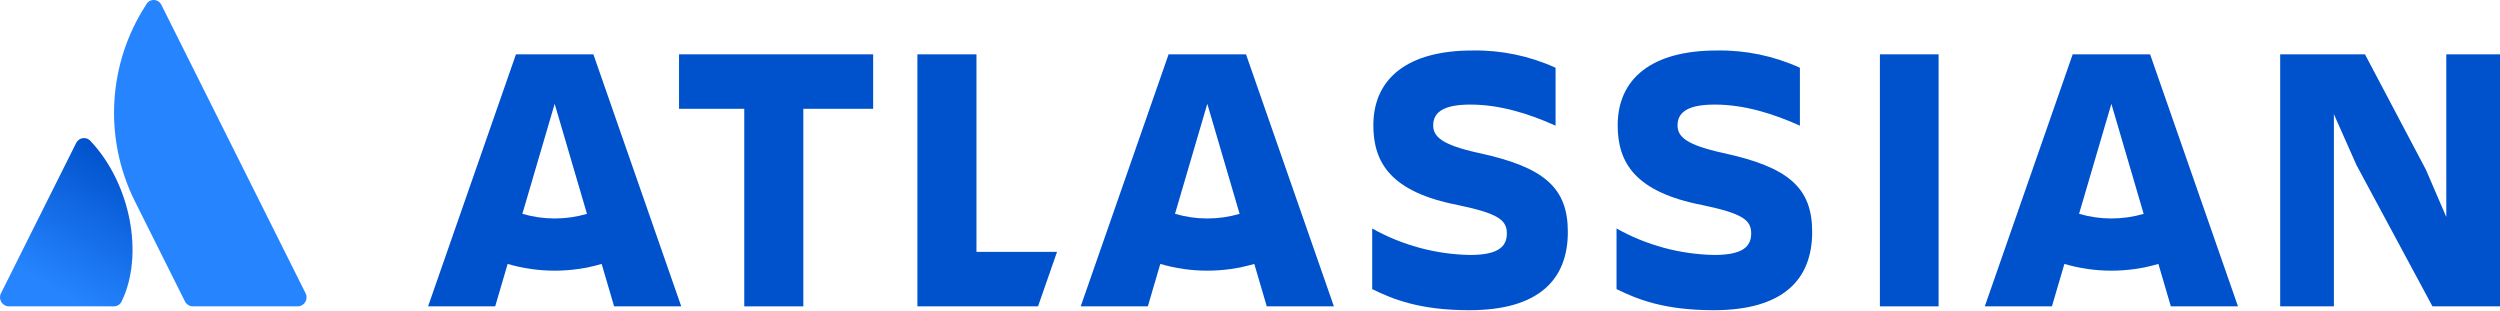
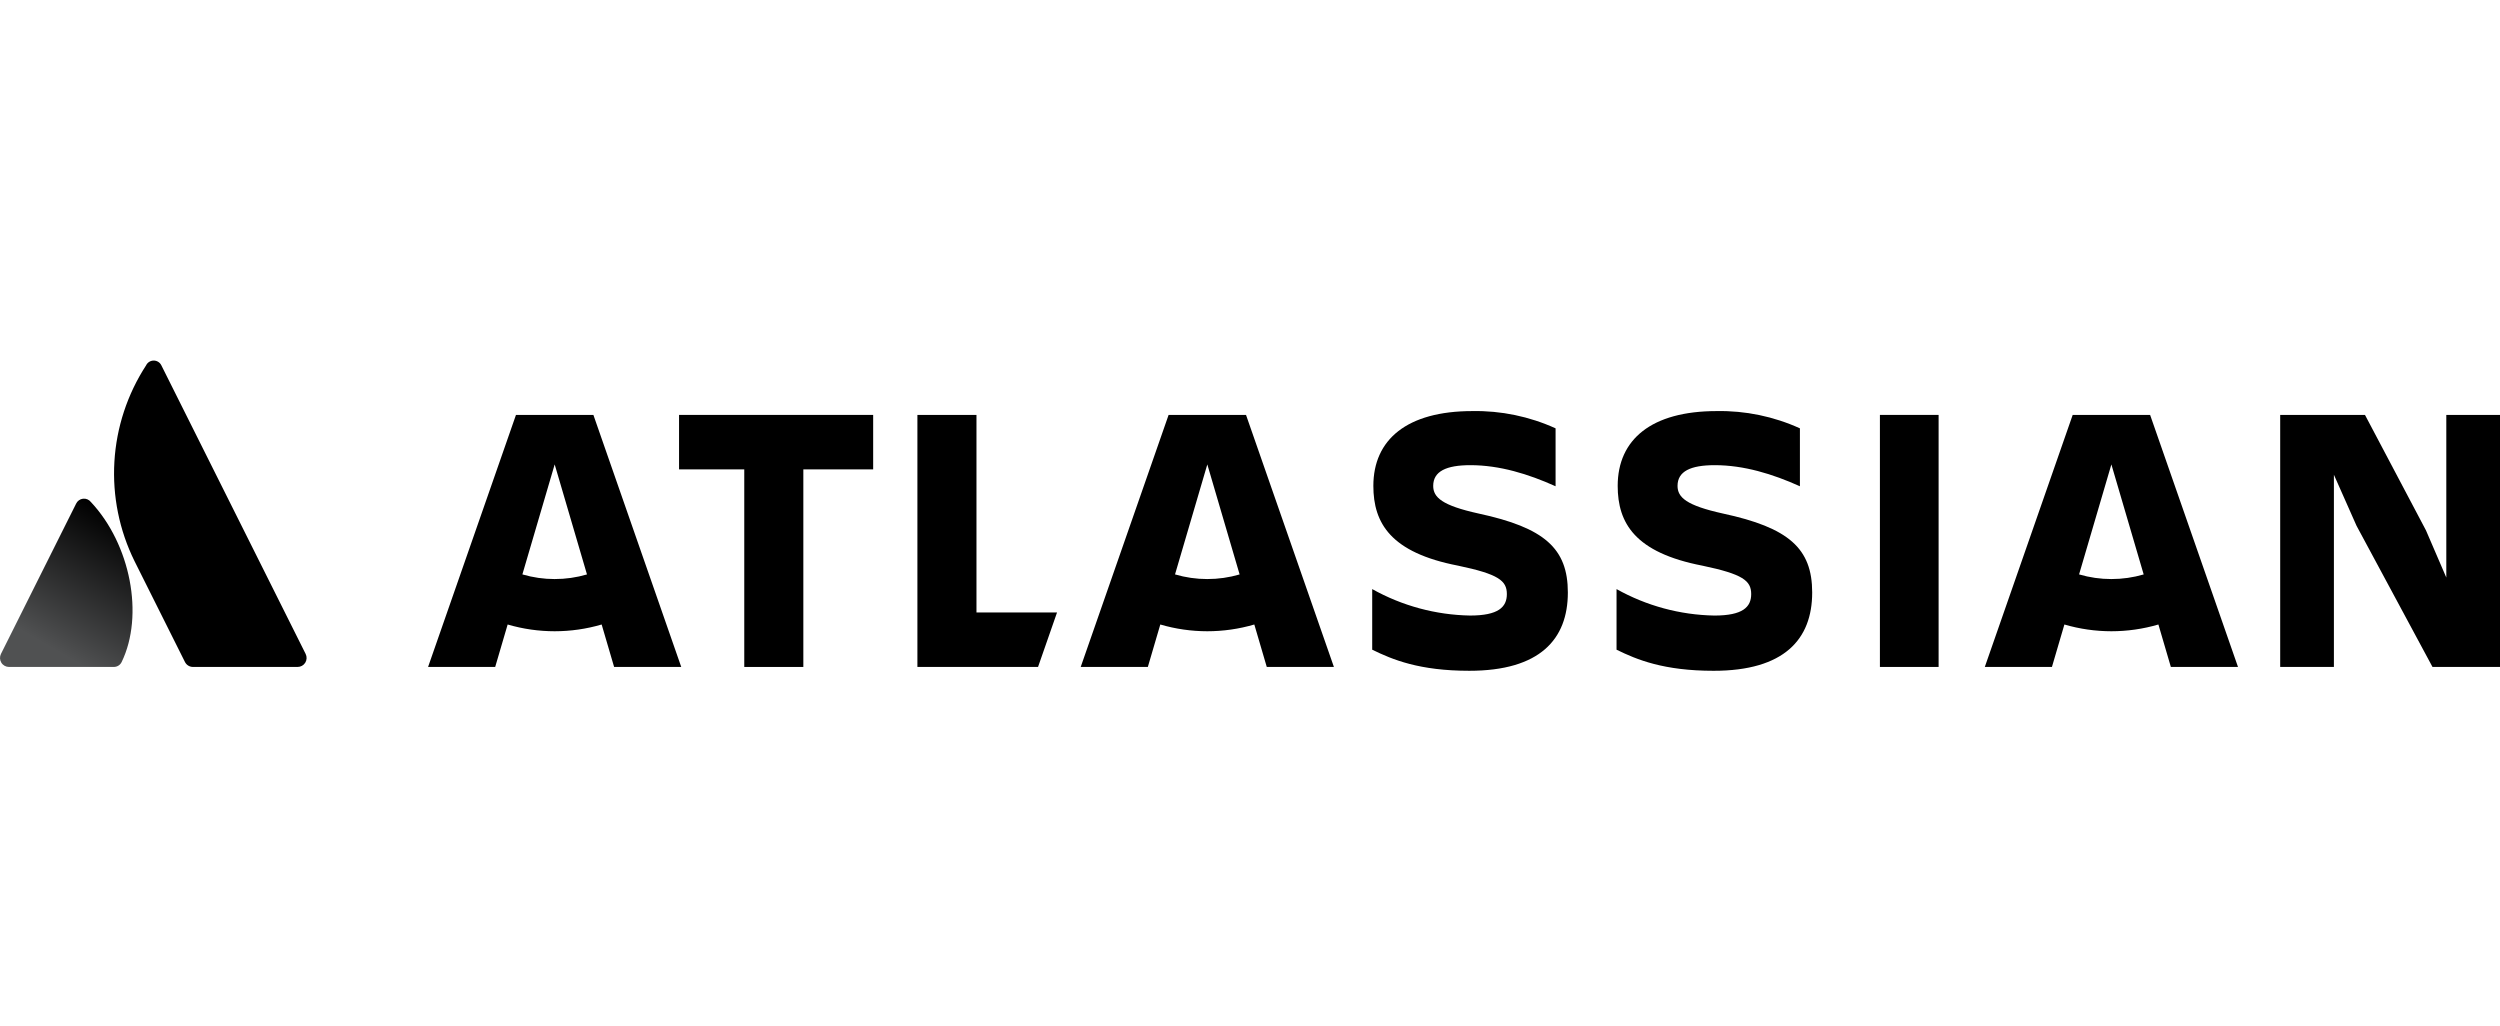
- <svg xmlns="http://www.w3.org/2000/svg" viewBox="0 0 532.119 66.025">
-   <defs>
-     <style>.cls-1{fill:url(#linear-gradient);}.cls-2{fill:#2684ff;}.cls-3{fill:#0052cc;}</style>
-     <linearGradient id="linear-gradient" x1="28.121" y1="35.051" x2="11.239" y2="64.292" gradientUnits="userSpaceOnUse">
-       <stop offset="0" stop-color="#0052cc" />
-       <stop offset="0.923" stop-color="#2684ff" />
-     </linearGradient>
-   </defs>
-   <g id="Layer_2" data-name="Layer 2">
-     <g id="Blue">
-       <path class="cls-1" d="M19.354,30.115a1.856,1.856,0,0,0-3.157.343L.2,62.442a1.912,1.912,0,0,0,1.71,2.767H24.185a1.843,1.843,0,0,0,1.71-1.057C30.7,54.223,27.788,39.126,19.354,30.115Z" />
-       <path class="cls-2" d="M31.087,1.024a42.188,42.188,0,0,0-2.463,41.65L39.363,64.152a1.912,1.912,0,0,0,1.71,1.057H63.344a1.912,1.912,0,0,0,1.71-2.767S35.092,2.511,34.339,1.012A1.806,1.806,0,0,0,31.087,1.024Z" />
-       <path class="cls-3" d="M292.314,26.669c0,7.92,3.674,14.208,18.045,16.984,8.574,1.8,10.37,3.184,10.37,6.042,0,2.776-1.8,4.573-7.839,4.573a44.236,44.236,0,0,1-20.821-5.634v12.9c4.328,2.123,10.043,4.491,20.658,4.491,15.024,0,20.985-6.7,20.985-16.657m0,0c0-9.39-4.981-13.8-19.025-16.82-7.757-1.715-9.635-3.429-9.635-5.879,0-3.1,2.776-4.409,7.92-4.409,6.206,0,12.33,1.878,18.127,4.491V14.421a40.97,40.97,0,0,0-17.719-3.674c-13.881,0-21.066,6.042-21.066,15.922" />
-       <polygon class="cls-3" points="485.332 11.563 485.332 65.209 496.763 65.209 496.763 24.301 501.581 35.16 517.748 65.209 532.119 65.209 532.119 11.563 520.688 11.563 520.688 46.184 516.36 36.14 503.377 11.563 485.332 11.563" />
-       <rect class="cls-3" x="400.133" y="11.563" width="12.493" height="53.646" />
-       <path class="cls-3" d="M385.718,49.368c0-9.39-4.981-13.8-19.025-16.82-7.757-1.715-9.635-3.429-9.635-5.879,0-3.1,2.776-4.409,7.92-4.409,6.206,0,12.33,1.878,18.127,4.491V14.421a40.97,40.97,0,0,0-17.719-3.674c-13.881,0-21.066,6.042-21.066,15.922,0,7.92,3.674,14.208,18.045,16.984,8.574,1.8,10.37,3.184,10.37,6.042,0,2.776-1.8,4.573-7.839,4.573a44.236,44.236,0,0,1-20.821-5.634v12.9c4.328,2.123,10.043,4.491,20.658,4.491,15.024,0,20.985-6.7,20.985-16.657" />
-       <polygon class="cls-3" points="195.265 11.563 195.265 65.209 220.943 65.209 224.986 53.614 207.839 53.614 207.839 11.563 195.265 11.563" />
-       <polygon class="cls-3" points="144.533 11.563 144.533 23.157 158.414 23.157 158.414 65.209 170.988 65.209 170.988 23.157 185.849 23.157 185.849 11.563 144.533 11.563" />
-       <path class="cls-3" d="M126.3,11.563H109.821L91.114,65.209H105.4l2.652-9.035a35.508,35.508,0,0,0,20.008,0l2.652,9.035h14.289ZM118.06,46.5a24.4,24.4,0,0,1-6.875-.989L118.06,22.1l6.875,23.419A24.4,24.4,0,0,1,118.06,46.5Z" />
-       <path class="cls-3" d="M265.211,11.563H248.733L230.026,65.209h14.289l2.652-9.035a35.508,35.508,0,0,0,20.008,0l2.652,9.035h14.289ZM256.972,46.5a24.4,24.4,0,0,1-6.875-.989L256.972,22.1l6.875,23.419A24.4,24.4,0,0,1,256.972,46.5Z" />
-       <path class="cls-3" d="M457.644,11.563H441.166L422.459,65.209h14.289l2.652-9.035a35.508,35.508,0,0,0,20.008,0l2.652,9.035H476.35ZM449.4,46.5a24.4,24.4,0,0,1-6.875-.989L449.4,22.1l6.875,23.419A24.4,24.4,0,0,1,449.4,46.5Z" />
+ <svg xmlns="http://www.w3.org/2000/svg" fill="none" height="128" viewBox="0 0 312 128" width="312">
+   <linearGradient id="a" gradientUnits="userSpaceOnUse" x1="16.489" x2="6.591" y1="65.553" y2="82.698">
+     <stop offset="0" />
+     <stop offset=".923" stop-color="#505152" />
+   </linearGradient>
+   <clipPath id="b">
+     <path d="m0 0h312v128h-312z" />
+   </clipPath>
+   <g clip-path="url(#b)">
+     <path d="m11.349 62.659c-.114-.149-.264-.266-.436-.34-.172-.074-.36-.102-.546-.082-.186.02-.364.088-.516.197-.152.109-.274.255-.353.425l-9.38 18.753c-.085.171-.126.361-.117.552.009.191.066.376.166.539.1.163.241.297.408.39.167.093.355.142.546.142h13.061c.209.005.415-.051.593-.161.178-.11.32-.269.409-.459 2.817-5.822 1.11-14.674-3.835-19.957z" fill="url(#a)" />
+     <g fill="#000">
+       <path d="m18.229 45.602c-2.337 3.596-3.699 7.738-3.952 12.019-.253 4.281.611 8.555 2.508 12.402l6.297 12.593c.093.186.236.343.413.452.177.109.381.167.589.167h13.058c.191 0 .379-.049.546-.142.167-.093.307-.227.408-.39.101-.163.158-.348.166-.539.009-.191-.032-.381-.117-.552 0 0-17.568-35.14-18.009-36.019-.087-.179-.223-.33-.392-.435-.169-.105-.364-.161-.563-.16-.199.001-.394.058-.562.164-.168.106-.303.258-.389.438z" />
+       <path d="m171.395 60.638c0 4.644 2.154 8.331 10.581 9.958 5.027 1.055 6.08 1.867 6.08 3.543 0 1.628-1.056 2.681-4.596 2.681-4.28-.077-8.474-1.212-12.209-3.303v7.564c2.538 1.245 5.889 2.633 12.113 2.633 8.809 0 12.304-3.929 12.304-9.767m0 0c0-5.506-2.92-8.091-11.155-9.862-4.548-1.006-5.649-2.01-5.649-3.447 0-1.818 1.628-2.585 4.644-2.585 3.638 0 7.229 1.101 10.628 2.633v-7.229c-3.259-1.483-6.809-2.219-10.389-2.154-8.139 0-12.352 3.543-12.352 9.336" />
+       <path d="m284.568 51.781v31.454h6.703v-23.986l2.824 6.367 9.48 17.619h8.426v-31.454h-6.702v20.299l-2.538-5.889-7.612-14.41z" />
+       <path d="m241.938 51.781h-7.325v31.454h7.325z" />
+       <path d="m226.161 73.947c0-5.506-2.92-8.091-11.155-9.862-4.548-1.006-5.649-2.01-5.649-3.447 0-1.818 1.627-2.585 4.644-2.585 3.638 0 7.229 1.101 10.628 2.633v-7.229c-3.259-1.483-6.809-2.219-10.389-2.154-8.139 0-12.352 3.543-12.352 9.336 0 4.644 2.154 8.331 10.58 9.958 5.028 1.055 6.081 1.867 6.081 3.543 0 1.628-1.056 2.681-4.597 2.681-4.279-.077-8.473-1.212-12.208-3.303v7.564c2.538 1.245 5.889 2.633 12.113 2.633 8.809 0 12.304-3.929 12.304-9.767z" />
+       <path d="m114.492 51.781v31.454h15.056l2.37-6.798h-10.054v-24.656z" />
+       <path d="m84.746 51.781v6.798h8.139v24.657h7.372v-24.657h8.714v-6.798z" />
+       <path d="m74.055 51.781h-9.662l-10.969 31.454h8.376l1.555-5.298c3.83 1.125 7.902 1.125 11.731 0l1.555 5.298h8.378zm-4.831 20.485c-1.364-0-2.722-.195-4.031-.58l4.031-13.727 4.031 13.731c-1.309.383-2.667.577-4.031.575z" />
+       <path d="m155.503 51.781h-9.661l-10.969 31.454h8.378l1.555-5.298c3.83 1.125 7.902 1.125 11.732 0l1.555 5.298h8.378zm-4.83 20.485c-1.365-0-2.722-.195-4.031-.58l4.031-13.727 4.031 13.731c-1.31.383-2.667.577-4.031.575z" />
+       <path d="m268.334 51.781h-9.662l-10.968 31.454h8.378l1.555-5.298c3.829 1.125 7.901 1.125 11.731 0l1.555 5.298h8.379zm-4.834 20.485c-1.364-0-2.722-.195-4.031-.58l4.031-13.727 4.031 13.731c-1.309.383-2.667.577-4.031.575z" />
    </g>
  </g>
</svg>
